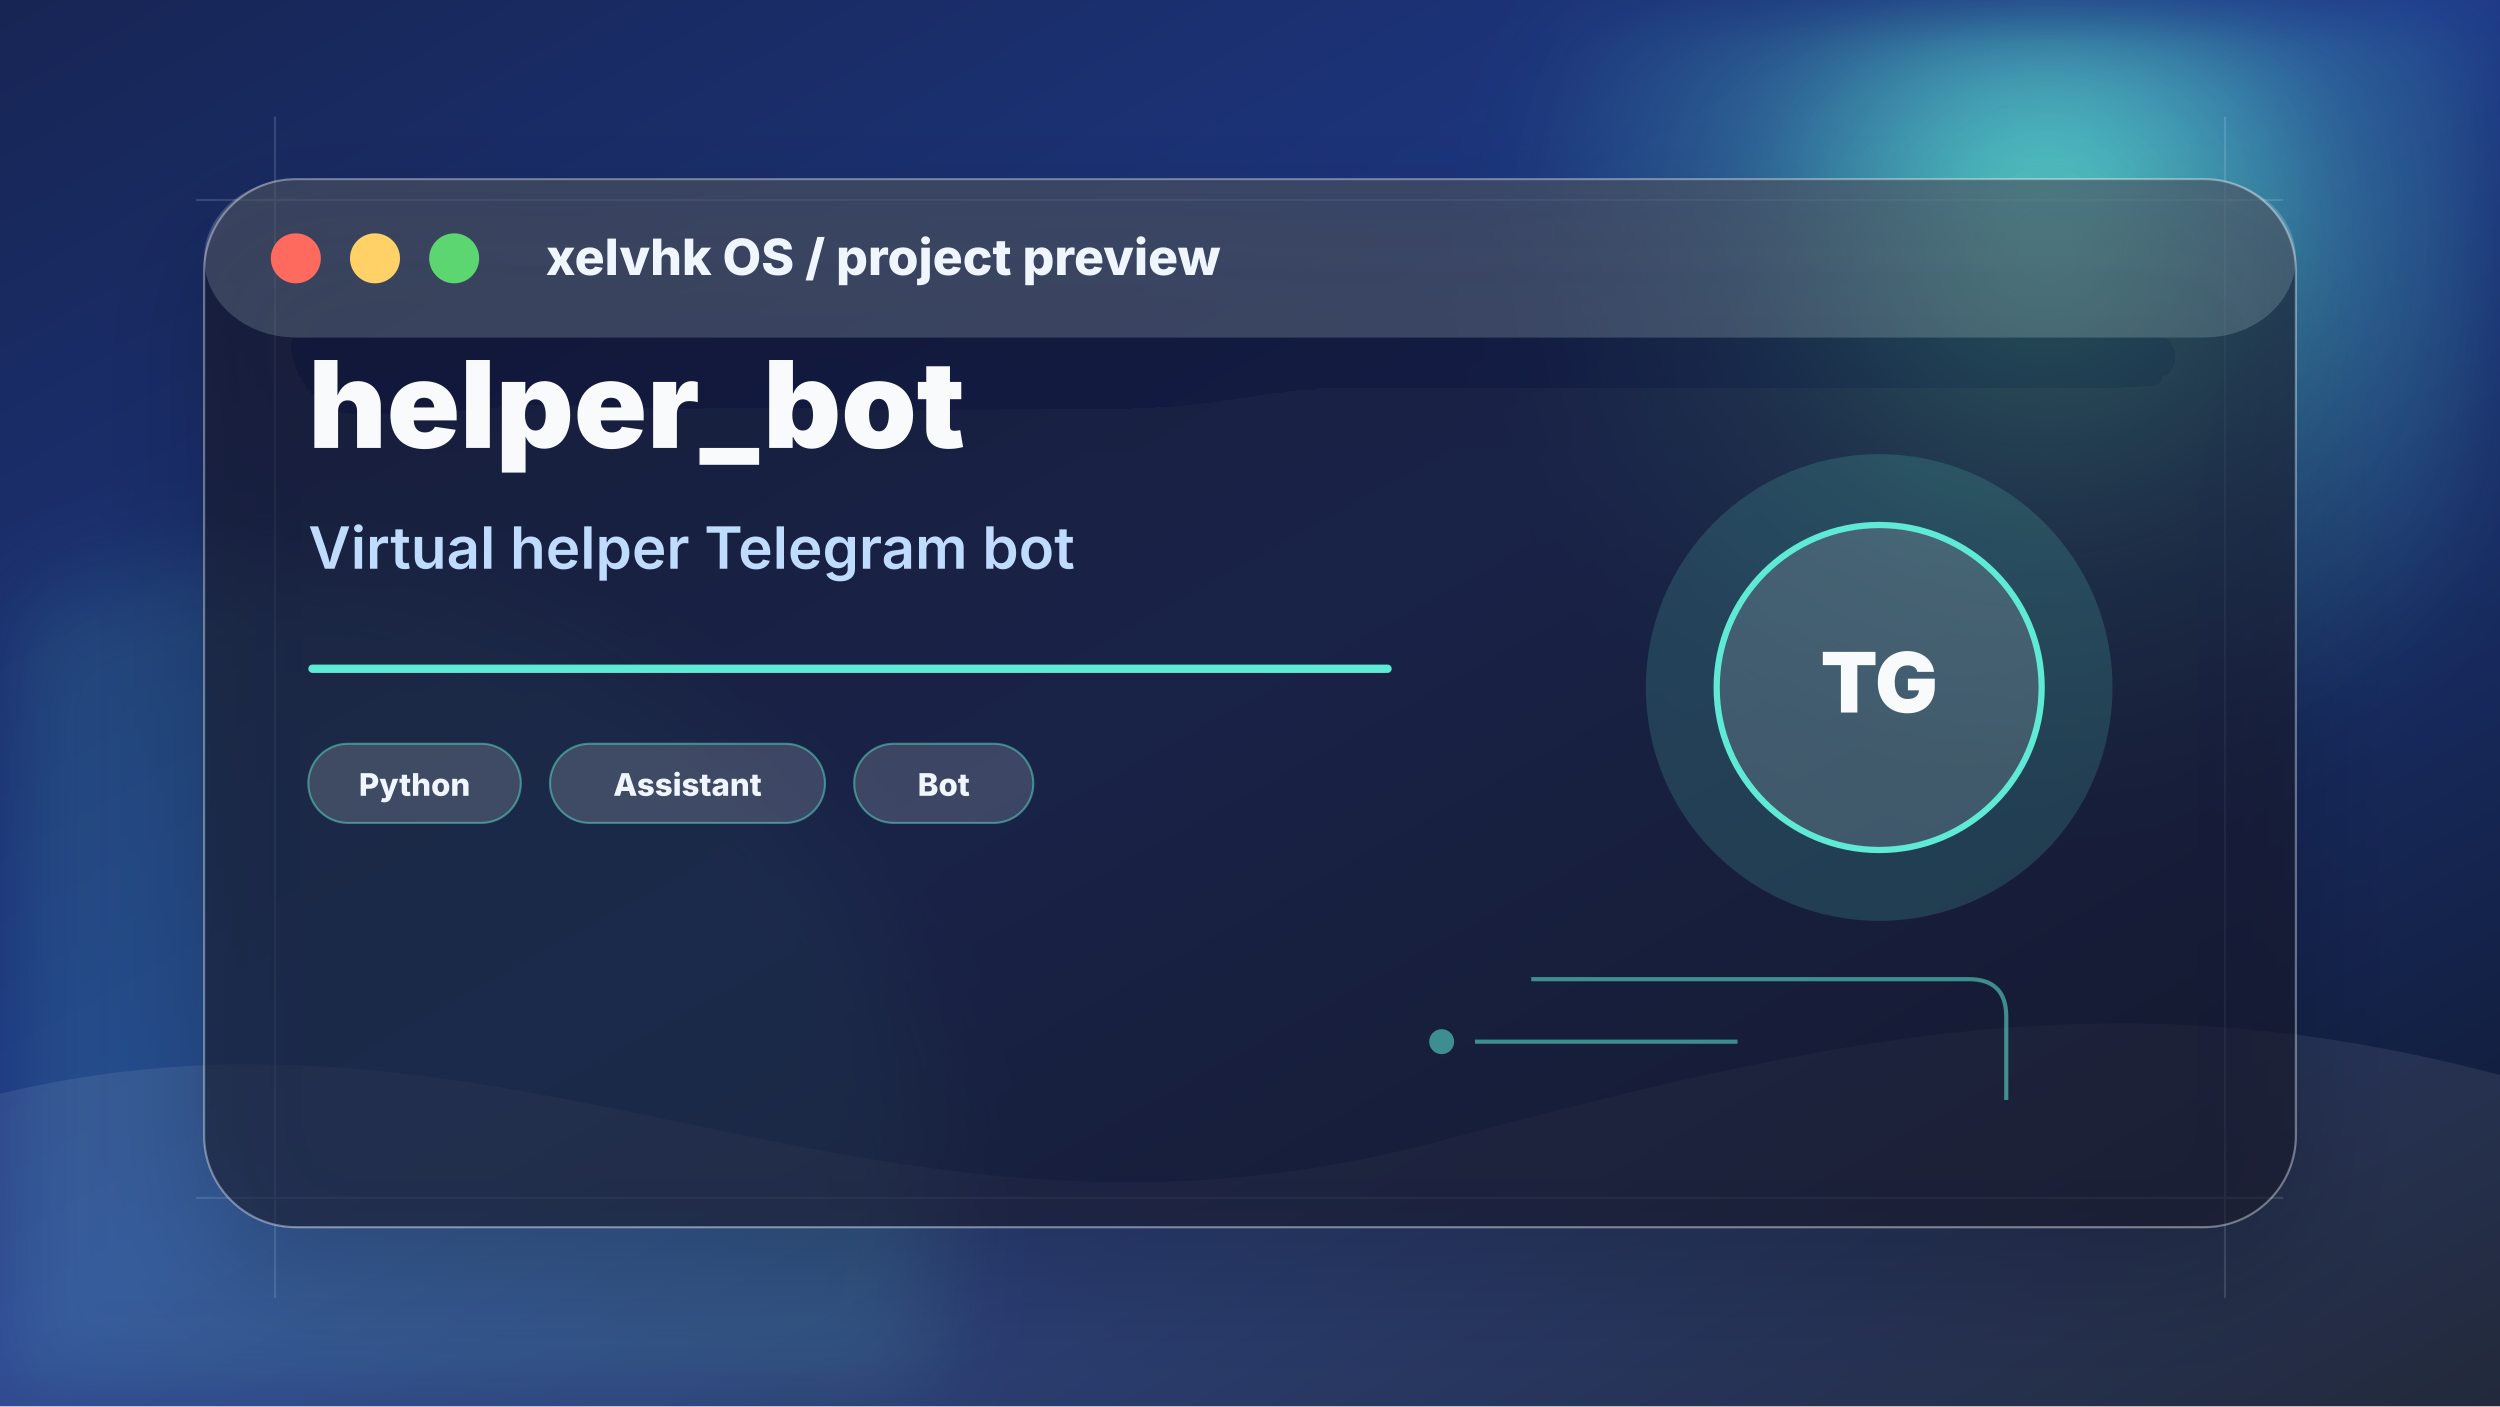
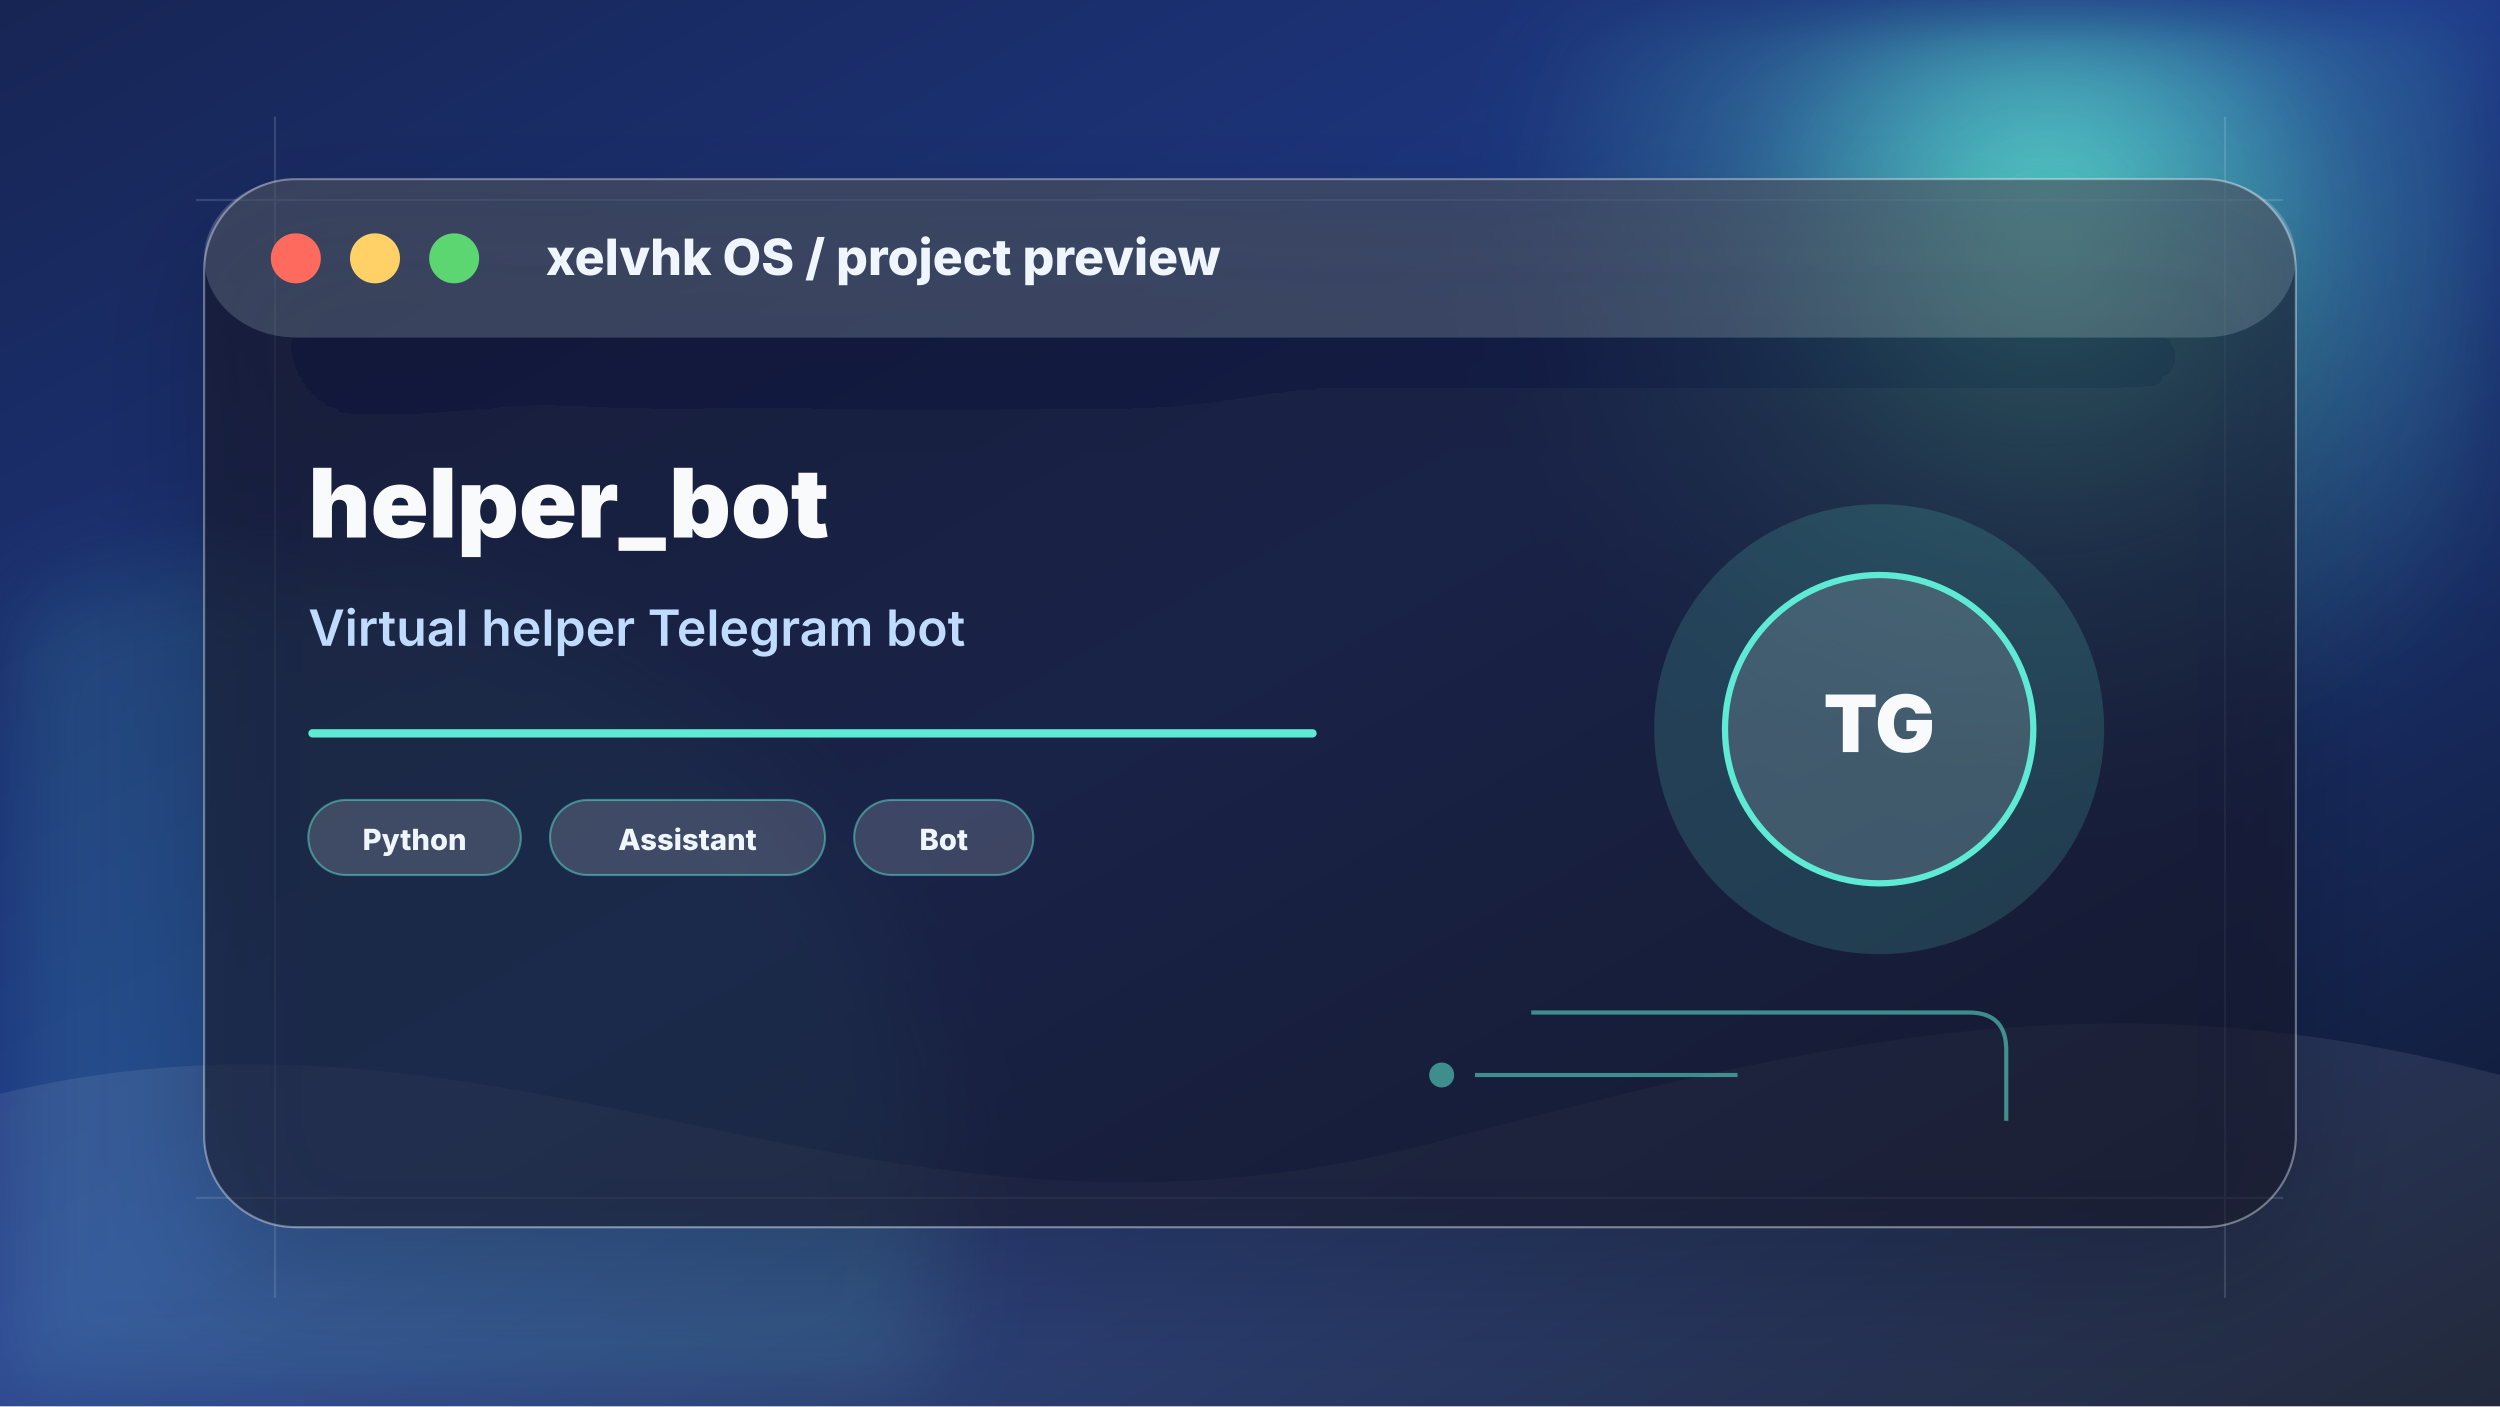
<svg xmlns="http://www.w3.org/2000/svg" width="1200" height="675" viewBox="0 0 1200 675" role="img" aria-label="helper_bot preview">
  <defs>
    <linearGradient id="bg" x1="0" y1="0" x2="1" y2="1">
      <stop offset="0" stop-color="#172554" />
      <stop offset="0.48" stop-color="#1e3a8a" />
      <stop offset="1" stop-color="#0f172a" />
    </linearGradient>
    <radialGradient id="orb" cx="50%" cy="50%" r="50%">
      <stop offset="0" stop-color="#5eead4" stop-opacity="0.95" />
      <stop offset="0.58" stop-color="#5eead4" stop-opacity="0.22" />
      <stop offset="1" stop-color="#5eead4" stop-opacity="0" />
    </radialGradient>
    <filter id="blur">
      <feGaussianBlur stdDeviation="22" />
    </filter>
    <filter id="shadow" x="-20%" y="-20%" width="140%" height="140%">
      <feDropShadow dx="0" dy="24" stdDeviation="28" flood-color="#020617" flood-opacity="0.34" />
    </filter>
  </defs>
  <rect width="1200" height="675" fill="url(#bg)" />
  <circle cx="982" cy="118" r="260" fill="url(#orb)" filter="url(#blur)" />
  <circle cx="130" cy="590" r="320" fill="#5eead4" opacity="0.12" filter="url(#blur)" />
  <path d="M0 525 C250 465 420 620 690 548 C885 496 1018 468 1200 516 L1200 675 L0 675 Z" fill="#ffffff" opacity="0.08" />
  <g opacity="0.16" stroke="#dbeafe" stroke-width="1">
    <path d="M94 96 H1096" />
    <path d="M94 575 H1096" />
    <path d="M132 56 V623" />
    <path d="M1068 56 V623" />
  </g>
  <g filter="url(#shadow)">
    <rect x="98" y="86" width="1004" height="503" rx="44" fill="rgba(15,23,42,0.58)" stroke="rgba(255,255,255,0.36)" />
    <rect x="98" y="86" width="1004" height="76" rx="44" fill="rgba(255,255,255,0.16)" />
    <circle cx="142" cy="124" r="12" fill="#ff6b5f" />
    <circle cx="180" cy="124" r="12" fill="#ffd166" />
    <circle cx="218" cy="124" r="12" fill="#5bd66f" />
    <text x="262" y="132" font-family="Manrope, Inter, Arial, sans-serif" font-size="24" font-weight="800" fill="#eff6ff">xelvhk OS / project preview</text>
  </g>
-   <g transform="translate(790 218)">
-     <circle cx="112" cy="112" r="112" fill="#5eead4" opacity="0.16" />
-     <circle cx="112" cy="112" r="78" fill="rgba(255,255,255,0.14)" stroke="#5eead4" stroke-width="3" />
-     <text x="112" y="124" text-anchor="middle" font-family="Manrope, Inter, Arial, sans-serif" font-size="40" font-weight="900" fill="#f8fafc">TG</text>
+   <g transform="translate(790 238)">
+     <circle cx="112" cy="112" r="108" fill="#5eead4" opacity="0.16" />
+     <circle cx="112" cy="112" r="74" fill="rgba(255,255,255,0.14)" stroke="#5eead4" stroke-width="3" />
+     <text x="112" y="123" text-anchor="middle" font-family="Manrope, Inter, Arial, sans-serif" font-size="38" font-weight="900" fill="#f8fafc">TG</text>
  </g>
-   <g transform="translate(148 215)">
-     <text x="0" y="0" font-family="Manrope, Inter, Arial, sans-serif" font-size="58" font-weight="900" fill="#f8fafc">helper_bot</text>
-     <text x="0" y="58" font-family="Manrope, Inter, Arial, sans-serif" font-size="28" font-weight="600" fill="#bfdbfe">Virtual helper Telegram bot</text>
-     <rect x="0" y="104" width="520" height="4" rx="2" fill="#5eead4" />
-     <g transform="translate(0 142)">
+   <g transform="translate(148 258)">
+     <text x="0" y="0" font-family="Manrope, Inter, Arial, sans-serif" font-size="46" font-weight="900" fill="#f8fafc">helper_bot</text>
+     <text x="0" y="52" font-family="Manrope, Inter, Arial, sans-serif" font-size="24" font-weight="600" fill="#bfdbfe">Virtual helper Telegram bot</text>
+     <rect x="0" y="92" width="484" height="4" rx="2" fill="#5eead4" />
+     <g transform="translate(0 126)">
      <g transform="translate(0 0)">
-         <rect width="102" height="38" rx="19" fill="rgba(255,255,255,0.16)" stroke="#5eead4" stroke-opacity="0.48" />
-         <text x="51" y="25" text-anchor="middle" font-family="Manrope, Inter, Arial, sans-serif" font-size="15" font-weight="800" fill="#eff6ff">Python</text>
+         <rect width="102" height="36" rx="18" fill="rgba(255,255,255,0.16)" stroke="#5eead4" stroke-opacity="0.48" />
+         <text x="51" y="24" text-anchor="middle" font-family="Manrope, Inter, Arial, sans-serif" font-size="14" font-weight="800" fill="#eff6ff">Python</text>
      </g>
      <g transform="translate(116 0)">
-         <rect width="132" height="38" rx="19" fill="rgba(255,255,255,0.16)" stroke="#5eead4" stroke-opacity="0.48" />
-         <text x="66" y="25" text-anchor="middle" font-family="Manrope, Inter, Arial, sans-serif" font-size="15" font-weight="800" fill="#eff6ff">Assistant</text>
+         <rect width="132" height="36" rx="18" fill="rgba(255,255,255,0.16)" stroke="#5eead4" stroke-opacity="0.48" />
+         <text x="66" y="24" text-anchor="middle" font-family="Manrope, Inter, Arial, sans-serif" font-size="14" font-weight="800" fill="#eff6ff">Assistant</text>
      </g>
      <g transform="translate(262 0)">
-         <rect width="86" height="38" rx="19" fill="rgba(255,255,255,0.16)" stroke="#5eead4" stroke-opacity="0.48" />
-         <text x="43" y="25" text-anchor="middle" font-family="Manrope, Inter, Arial, sans-serif" font-size="15" font-weight="800" fill="#eff6ff">Bot</text>
+         <rect width="86" height="36" rx="18" fill="rgba(255,255,255,0.16)" stroke="#5eead4" stroke-opacity="0.48" />
+         <text x="43" y="24" text-anchor="middle" font-family="Manrope, Inter, Arial, sans-serif" font-size="14" font-weight="800" fill="#eff6ff">Bot</text>
      </g>
    </g>
  </g>
  <g opacity="0.55" fill="none" stroke="#5eead4" stroke-width="2">
-     <path d="M735 470 h210 q18 0 18 18 v40" />
-     <path d="M708 500 h126" />
-     <circle cx="692" cy="500" r="5" fill="#5eead4" />
+     <path d="M735 486 h210 q18 0 18 18 v34" />
+     <path d="M708 516 h126" />
+     <circle cx="692" cy="516" r="5" fill="#5eead4" />
  </g>
</svg>
